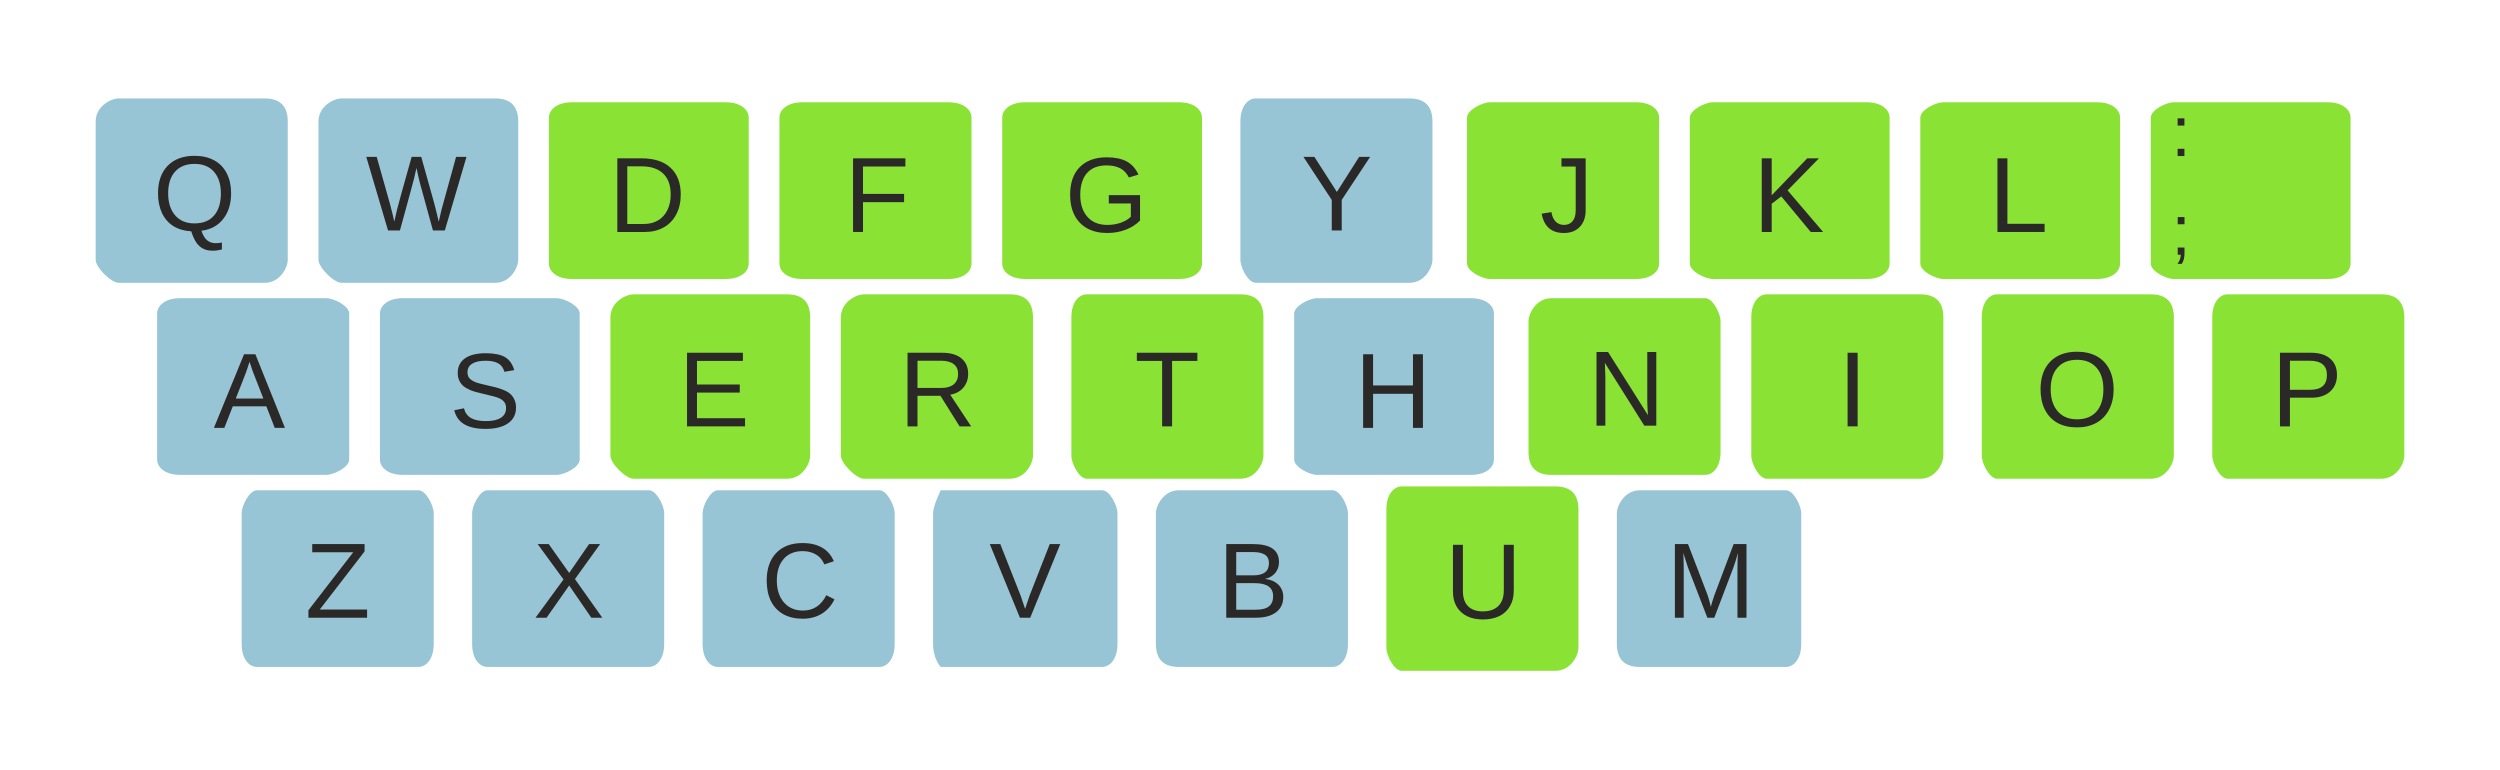
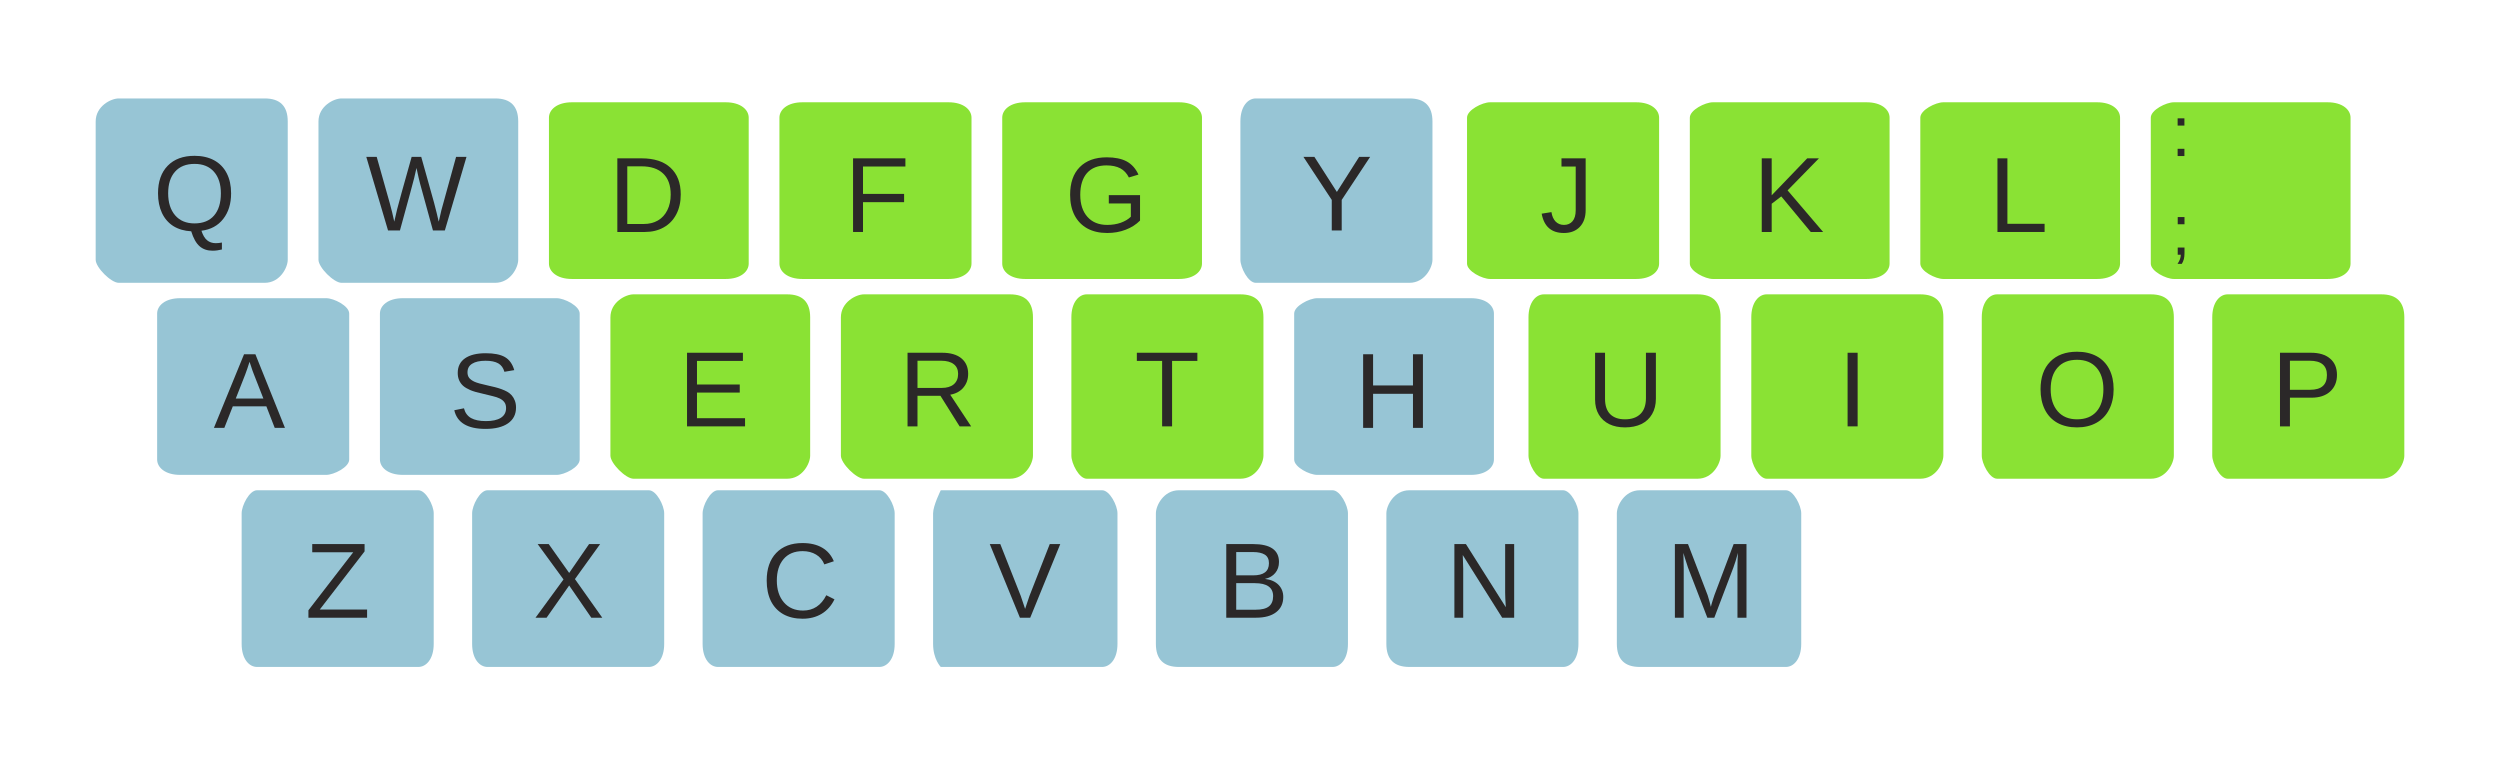
<svg xmlns="http://www.w3.org/2000/svg" version="1.1" width="325" height="100" viewBox="0 0 325.407 99.74" id="svg2" xml:space="preserve" style="fill-rule:evenodd">
  <defs id="defs4">
    <marker refX="0" refY="0" orient="auto" id="TriangleOutM" style="overflow:visible">
      <path d="m 5.77,0 -8.65,5 0,-10 8.65,5 z" transform="scale(0.4,0.4)" id="path4359" style="fill-rule:evenodd;stroke:#000000;stroke-width:1pt;marker-start:none" />
    </marker>
    <marker refX="0" refY="0" orient="auto" id="TriangleOutS" style="overflow:visible">
      <path d="m 5.77,0 -8.65,5 0,-10 8.65,5 z" transform="scale(0.2,0.2)" id="path4362" style="fill-rule:evenodd;stroke:#000000;stroke-width:1pt;marker-start:none" />
    </marker>
    <marker refX="0" refY="0" orient="auto" id="TriangleOutL" style="overflow:visible">
      <path d="m 5.77,0 -8.65,5 0,-10 8.65,5 z" transform="scale(0.8,0.8)" id="path4356" style="fill-rule:evenodd;stroke:#000000;stroke-width:1pt;marker-start:none" />
    </marker>
    <marker refX="0" refY="0" orient="auto" id="Arrow1Lend" style="overflow:visible">
      <path d="M 0,0 5,-5 -12.5,0 5,5 0,0 z" transform="matrix(-0.8,0,0,-0.8,-10,0)" id="path4216" style="fill-rule:evenodd;stroke:#000000;stroke-width:1pt;marker-start:none" />
    </marker>
    <marker refX="0" refY="0" orient="auto" id="Arrow2Lend" style="overflow:visible">
      <path d="M 8.719,4.034 -2.207,0.016 8.719,-4.002 c -1.745,2.372 -1.735,5.617 -6e-7,8.035 z" transform="matrix(-1.1,0,0,-1.1,-1.1,0)" id="path4234" style="font-size:12px;fill-rule:evenodd;stroke-width:0.625;stroke-linejoin:round" />
    </marker>
    <marker refX="0" refY="0" orient="auto" id="Arrow2Lstart" style="overflow:visible">
      <path d="M 8.719,4.034 -2.207,0.016 8.719,-4.002 c -1.745,2.372 -1.735,5.617 -6e-7,8.035 z" transform="matrix(1.1,0,0,1.1,1.1,0)" id="path4231" style="font-size:12px;fill-rule:evenodd;stroke-width:0.625;stroke-linejoin:round" />
    </marker>
    <style type="text/css" id="style6" />
    <marker refX="0" refY="0" orient="auto" id="TriangleOutSU" style="overflow:visible">
      <path d="m 5.77,0 -8.65,5 0,-10 8.65,5 z" transform="scale(0.2,0.2)" id="path5625" style="fill:#2b2828;fill-rule:evenodd;stroke:#2b2828;stroke-width:1pt;marker-start:none" />
    </marker>
    <marker refX="0" refY="0" orient="auto" id="TriangleOutSU-2" style="overflow:visible">
      <path d="m 5.77,0 -8.65,5 0,-10 8.65,5 z" transform="scale(0.2,0.2)" id="path5625-2" style="fill:#2b2828;fill-rule:evenodd;stroke:#2b2828;stroke-width:1pt;marker-start:none" />
    </marker>
    <marker refX="0" refY="0" orient="auto" id="TriangleOutSI" style="overflow:visible">
      <path d="m 5.77,0 -8.65,5 0,-10 8.65,5 z" transform="scale(0.2,0.2)" id="path6762" style="fill:#2b2828;fill-rule:evenodd;stroke:#2b2828;stroke-width:1pt;marker-start:none" />
    </marker>
    <marker refX="0" refY="0" orient="auto" id="TriangleOutMu" style="overflow:visible">
      <path d="m 5.77,0 -8.65,5 0,-10 8.65,5 z" transform="scale(0.4,0.4)" id="path10716" style="fill:#2b2828;fill-rule:evenodd;stroke:#2b2828;stroke-width:1pt;marker-start:none" />
    </marker>
    <marker refX="0" refY="0" orient="auto" id="TriangleOutMY" style="overflow:visible">
      <path d="m 5.77,0 -8.65,5 0,-10 8.65,5 z" transform="scale(0.4,0.4)" id="path10719" style="fill:#2b2828;fill-rule:evenodd;stroke:#2b2828;stroke-width:1pt;marker-start:none" />
    </marker>
    <marker refX="0" refY="0" orient="auto" id="TriangleOutM1" style="overflow:visible">
      <path d="m 5.77,0 -8.65,5 0,-10 8.65,5 z" transform="scale(0.4,0.4)" id="path11856" style="fill:#2b2828;fill-rule:evenodd;stroke:#2b2828;stroke-width:1pt;marker-start:none" />
    </marker>
    <marker refX="0" refY="0" orient="auto" id="TriangleOutM1-2" style="overflow:visible">
      <path d="m 5.77,0 -8.65,5 0,-10 8.65,5 z" transform="scale(0.4,0.4)" id="path11856-5" style="fill:#2b2828;fill-rule:evenodd;stroke:#2b2828;stroke-width:1pt;marker-start:none" />
    </marker>
    <marker refX="0" refY="0" orient="auto" id="TriangleOutM1-6" style="overflow:visible">
      <path d="m 5.77,0 -8.65,5 0,-10 8.65,5 z" transform="scale(0.4,0.4)" id="path11856-54" style="fill:#2b2828;fill-rule:evenodd;stroke:#2b2828;stroke-width:1pt;marker-start:none" />
    </marker>
    <marker refX="0" refY="0" orient="auto" id="TriangleOutM1-4" style="overflow:visible">
      <path d="m 5.77,0 -8.65,5 0,-10 8.65,5 z" transform="scale(0.4,0.4)" id="path11856-9" style="fill:#2b2828;fill-rule:evenodd;stroke:#2b2828;stroke-width:1pt;marker-start:none" />
    </marker>
    <marker refX="0" refY="0" orient="auto" id="TriangleOutM1-1" style="overflow:visible">
      <path d="m 5.77,0 -8.65,5 0,-10 8.65,5 z" transform="scale(0.4,0.4)" id="path11856-97" style="fill:#2b2828;fill-rule:evenodd;stroke:#2b2828;stroke-width:1pt;marker-start:none" />
    </marker>
    <marker refX="0" refY="0" orient="auto" id="TriangleOutM1-64" style="overflow:visible">
      <path d="m 5.77,0 -8.65,5 0,-10 8.65,5 z" transform="scale(0.4,0.4)" id="path11856-3" style="fill:#2b2828;fill-rule:evenodd;stroke:#2b2828;stroke-width:1pt;marker-start:none" />
    </marker>
    <marker refX="0" refY="0" orient="auto" id="TriangleOutM1-5" style="overflow:visible">
      <path d="m 5.77,0 -8.65,5 0,-10 8.65,5 z" transform="scale(0.4,0.4)" id="path11856-55" style="fill:#2b2828;fill-rule:evenodd;stroke:#2b2828;stroke-width:1pt;marker-start:none" />
    </marker>
    <marker refX="0" refY="0" orient="auto" id="TriangleOutM1-9" style="overflow:visible">
      <path d="m 5.77,0 -8.65,5 0,-10 8.65,5 z" transform="scale(0.4,0.4)" id="path11856-0" style="fill:#2b2828;fill-rule:evenodd;stroke:#2b2828;stroke-width:1pt;marker-start:none" />
    </marker>
    <marker refX="0" refY="0" orient="auto" id="TriangleOutM1-17" style="overflow:visible">
      <path d="m 5.77,0 -8.65,5 0,-10 8.65,5 z" transform="scale(0.4,0.4)" id="path11856-4" style="fill:#2b2828;fill-rule:evenodd;stroke:#2b2828;stroke-width:1pt;marker-start:none" />
    </marker>
    <marker refX="0" refY="0" orient="auto" id="TriangleOutMF" style="overflow:visible">
      <path d="m 5.77,0 -8.65,5 0,-10 8.65,5 z" transform="scale(0.4,0.4)" id="path3528" style="fill:#2b2828;fill-rule:evenodd;stroke:#2b2828;stroke-width:1pt;marker-start:none" />
    </marker>
  </defs>
  <g id="g7275" transform="translate(-79.54662,-108.3799)">
    <path d="m 95,121 19,0 c 2,0 3,1 3,3 l 0,18 c 0,1 -1,3 -3,3 l -19,0 c -1,0 -3,-2 -3,-3 l 0,-18 c 0,-2 2,-3 3,-3 z" id="path41" style="fill:#97c5d5;stroke:#202326;stroke-width:0" />
    <path d="m 124,121 20,0 c 2,0 3,1 3,3 l 0,18 c 0,1 -1,3 -3,3 l -20,0 c -1,0 -3,-2 -3,-3 l 0,-18 c 0,-2 2,-3 3,-3 z" id="path43" style="fill:#97c5d5;stroke:#202326;stroke-width:0" />
    <path d="m 243,121 20,0 c 2,0 3,1 3,3 l 0,18 c 0,1 -1,3 -3,3 l -20,0 c -1,0 -2,-2 -2,-3 l 0,-18 c 0,-2 1,-3 2,-3 z" id="path51" style="fill:#97c5d5;stroke:#202326;stroke-width:0" />
    <path d="m 103,147 19,0 c 1,0 3,1 3,2 l 0,19 c 0,1 -2,2 -3,2 l -19,0 c -2,0 -3,-1 -3,-2 l 0,-19 c 0,-1 1,-2 3,-2 z" id="path65" style="fill:#97c5d5;stroke:#202326;stroke-width:0" />
    <path d="m 132,147 20,0 c 1,0 3,1 3,2 l 0,19 c 0,1 -2,2 -3,2 l -20,0 c -2,0 -3,-1 -3,-2 l 0,-19 c 0,-1 1,-2 3,-2 z" id="path67" style="fill:#97c5d5;stroke:#202326;stroke-width:0" />
    <path d="m 251,147 20,0 c 2,0 3,1 3,2 l 0,19 c 0,1 -1,2 -3,2 l -20,0 c -1,0 -3,-1 -3,-2 l 0,-19 c 0,-1 2,-2 3,-2 z" id="path75" style="fill:#97c5d5;stroke:#202326;stroke-width:0" />
    <path d="m 113,172 21,0 c 1,0 2,2 2,3 l 0,17 c 0,2 -1,3 -2,3 l -21,0 c -1,0 -2,-1 -2,-3 l 0,-17 c 0,-1 1,-3 2,-3 z" id="path87" style="fill:#97c5d5;stroke:#202326;stroke-width:0" />
    <path d="m 143,172 21,0 c 1,0 2,2 2,3 l 0,17 c 0,2 -1,3 -2,3 l -21,0 c -1,0 -2,-1 -2,-3 l 0,-17 c 0,-1 1,-3 2,-3 z" id="path89" style="fill:#97c5d5;stroke:#202326;stroke-width:0" />
    <path d="m 173,172 21,0 c 1,0 2,2 2,3 l 0,17 c 0,2 -1,3 -2,3 l -21,0 c -1,0 -2,-1 -2,-3 l 0,-17 c 0,-1 1,-3 2,-3 z" id="path91" style="fill:#97c5d5;stroke:#202326;stroke-width:0" />
    <path d="m 233,172 20,0 c 1,0 2,2 2,3 l 0,17 c 0,2 -1,3 -2,3 l -20,0 c -2,0 -3,-1 -3,-3 l 0,-17 c 0,-1 1,-3 3,-3 z" id="path93" style="fill:#97c5d5;stroke:#202326;stroke-width:0" />
    <path d="m 293,172 19,0 c 1,0 2,2 2,3 l 0,17 c 0,2 -1,3 -2,3 l -19,0 c -2,0 -3,-1 -3,-3 l 0,-17 c 0,-1 1,-3 3,-3 z" id="path97" style="fill:#97c5d5;stroke:#202326;stroke-width:0" />
    <path d="m 202,172 21,0 c 1,0 2,2 2,3 l 0,17 c 0,2 -1,3 -2,3 l -21,0 c 0,0 -1,-1 -1,-3 l 0,-17 c 0,-1 1,-3 1,-3 z" id="path195" style="fill:#97c5d5;stroke:#202326;stroke-width:0" />
    <g transform="matrix(0.774557,0,0,0.77345,-210.373,-10.3173)" id="g201">
      <text x="400" y="192" id="text203" style="font-size:18px;font-weight:normal;fill:#2b2828;font-family:Arial">Q</text>
    </g>
    <g transform="matrix(0.774557,0,0,0.77345,-182.661,-10.3173)" id="g205">
      <text x="400" y="192" id="text207" style="font-size:18px;font-weight:normal;fill:#2b2828;font-family:Arial">W</text>
    </g>
    <g transform="matrix(0.774557,0,0,0.77345,-60.9247,-10.3173)" id="g221">
      <text x="400" y="192" id="text223" style="font-size:18px;font-weight:normal;fill:#2b2828;font-family:Arial">Y</text>
    </g>
    <g transform="matrix(0.774557,0,0,0.77345,-202.456,15.3789)" id="g241">
      <text x="400" y="192" id="text243" style="font-size:18px;font-weight:normal;fill:#2b2828;font-family:Arial">A</text>
    </g>
    <g transform="matrix(0.774557,0,0,0.77345,-171.774,15.3789)" id="g245">
      <text x="400" y="192" id="text247" style="font-size:18px;font-weight:normal;fill:#2b2828;font-family:Arial">S</text>
    </g>
    <g transform="translate(-8,-25.5)" id="g7069">
      <path style="fill:#8ae234;stroke:#202326;stroke-width:0" id="path69" d="m 162,147 20,0 c 2,0 3,1 3,2 l 0,19 c 0,1 -1,2 -3,2 l -20,0 c -2,0 -3,-1 -3,-2 l 0,-19 c 0,-1 1,-2 3,-2 z" />
      <path style="fill:#8ae234;stroke:#202326;stroke-width:0" id="path71" d="m 192,147 19,0 c 2,0 3,1 3,2 l 0,19 c 0,1 -1,2 -3,2 l -19,0 c -2,0 -3,-1 -3,-2 l 0,-19 c 0,-1 1,-2 3,-2 z" />
      <path style="fill:#8ae234;stroke:#202326;stroke-width:0" id="path73" d="m 221,147 20,0 c 2,0 3,1 3,2 l 0,19 c 0,1 -1,2 -3,2 l -20,0 c -2,0 -3,-1 -3,-2 l 0,-19 c 0,-1 1,-2 3,-2 z" />
      <g id="g249" transform="matrix(0.774557,0,0,0.77345,-143.072,15.3789)">
        <text style="font-size:18px;font-weight:normal;fill:#2b2828;font-family:Arial" id="text251" y="192" x="400">D</text>
      </g>
      <g id="g253" transform="matrix(0.774557,0,0,0.77345,-112.39,15.3789)">
        <text style="font-size:18px;font-weight:normal;fill:#2b2828;font-family:Arial" id="text255" y="192" x="400">F</text>
      </g>
      <g id="g257" transform="matrix(0.774557,0,0,0.77345,-83.6883,15.3789)">
        <text style="font-size:18px;font-weight:normal;fill:#2b2828;font-family:Arial" id="text259" y="192" x="400">G</text>
      </g>
    </g>
    <g transform="matrix(0.774557,0,0,0.77345,-53.9965,15.3789)" id="g261">
      <text x="400" y="192" id="text263" style="font-size:18px;font-weight:normal;fill:#2b2828;font-family:Arial">H</text>
    </g>
    <g transform="matrix(0.774557,0,0,0.77345,-190.579,40.0868)" id="g277">
      <text x="400" y="192" id="text279" style="font-size:18px;font-weight:normal;fill:#2b2828;font-family:Arial">Z</text>
    </g>
    <g transform="matrix(0.774557,0,0,0.77345,-160.887,40.0868)" id="g281">
      <text x="400" y="192" id="text283" style="font-size:18px;font-weight:normal;fill:#2b2828;font-family:Arial">X</text>
    </g>
    <g transform="matrix(0.774557,0,0,0.77345,-131.195,40.0868)" id="g285">
      <text x="400" y="192" id="text287" style="font-size:18px;font-weight:normal;fill:#2b2828;font-family:Arial">C</text>
    </g>
    <g transform="matrix(0.774557,0,0,0.77345,-101.504,40.0868)" id="g289">
      <text x="400" y="192" id="text291" style="font-size:18px;font-weight:normal;fill:#2b2828;font-family:Arial">V</text>
    </g>
    <g transform="matrix(0.774557,0,0,0.77345,-71.8117,40.0868)" id="g293">
      <text x="400" y="192" id="text295" style="font-size:18px;font-weight:normal;fill:#2b2828;font-family:Arial">B</text>
    </g>
-     <g transform="translate(18.5,-25)" id="g7096">
-       <path style="fill:#8ae234;stroke:#202326;stroke-width:0" id="path95" d="m 263,172 20,0 c 1,0 2,2 2,3 l 0,17 c 0,2 -1,3 -2,3 l -20,0 c -2,0 -3,-1 -3,-3 l 0,-17 c 0,-1 1,-3 3,-3 z" />
-       <g id="g297" transform="matrix(0.774557,0,0,0.77345,-42.1195,40.0868)">
-         <text style="font-size:18px;font-weight:normal;fill:#2b2828;font-family:Arial" id="text299" y="192" x="400">N</text>
-       </g>
-     </g>
    <g transform="matrix(0.774557,0,0,0.77345,-13.4176,40.0868)" id="g301">
      <text x="400" y="192" id="text303" style="font-size:18px;font-weight:normal;fill:#2b2828;font-family:Arial">M</text>
    </g>
    <g transform="translate(-7.5,-25.5)" id="g7080">
      <path style="fill:#8ae234;stroke:#202326;stroke-width:0" id="path77" d="m 281,147 19,0 c 2,0 3,1 3,2 l 0,19 c 0,1 -1,2 -3,2 l -19,0 c -1,0 -3,-1 -3,-2 l 0,-19 c 0,-1 2,-2 3,-2 z" />
      <path style="fill:#8ae234;stroke:#202326;stroke-width:0" id="path79" d="m 310,147 20,0 c 2,0 3,1 3,2 l 0,19 c 0,1 -1,2 -3,2 l -20,0 c -1,0 -3,-1 -3,-2 l 0,-19 c 0,-1 2,-2 3,-2 z" />
      <path style="fill:#8ae234;stroke:#202326;stroke-width:0" id="path81" d="m 340,147 20,0 c 2,0 3,1 3,2 l 0,19 c 0,1 -1,2 -3,2 l -20,0 c -1,0 -3,-1 -3,-2 l 0,-19 c 0,-1 2,-2 3,-2 z" />
      <path style="fill:#8ae234;stroke:#202326;stroke-width:0" id="path83" d="m 370,147 20,0 c 2,0 3,1 3,2 l 0,19 c 0,1 -1,2 -3,2 l -20,0 c -1,0 -3,-1 -3,-2 l 0,-19 c 0,-1 2,-2 3,-2 z" />
      <g id="g265" transform="matrix(0.774557,0,0,0.77345,-22.3252,15.3789)">
        <text style="font-size:18px;font-weight:normal;fill:#2b2828;font-family:Arial" id="text267" y="192" x="400">J</text>
      </g>
      <g id="g269" transform="matrix(0.774557,0,0,0.77345,5.38717,15.3789)">
        <text style="font-size:18px;font-weight:normal;fill:#2b2828;font-family:Arial" id="text271" y="192" x="400">K</text>
      </g>
      <g id="g273" transform="matrix(0.774557,0,0,0.77345,36.0689,15.3789)">
        <text style="font-size:18px;font-weight:normal;fill:#2b2828;font-family:Arial" id="text275" y="192" x="400">L</text>
      </g>
      <g id="g693" transform="matrix(0.774557,0,0,0.77345,59.8224,18.3438)">
        <text style="font-size:12px;font-weight:normal;fill:#2b2828;font-family:Arial" id="text695" y="192" x="400">;</text>
      </g>
      <g id="g697" transform="matrix(0.774557,0,0,0.77345,59.8224,5.49565)">
        <text style="font-size:12px;font-weight:normal;fill:#2b2828;font-family:Arial" id="text699" y="192" x="400">:</text>
      </g>
    </g>
    <g transform="translate(8,25.5)" id="g7103">
      <g id="g7105">
        <path style="fill:#8ae234;stroke:#202326;stroke-width:0" id="path7107" d="m 154,121 20,0 c 2,0 3,1 3,3 l 0,18 c 0,1 -1,3 -3,3 l -20,0 c -1,0 -3,-2 -3,-3 l 0,-18 c 0,-2 2,-3 3,-3 z" />
        <g id="g7109" transform="matrix(0.774557,0,0,0.77345,-150,-10.3173)">
          <text style="font-size:18px;font-weight:normal;fill:#2b2828;font-family:Arial" id="text7111" y="192" x="400">E</text>
        </g>
      </g>
      <g id="g7113">
        <path style="fill:#8ae234;stroke:#202326;stroke-width:0" id="path7115" d="m 184,121 19,0 c 2,0 3,1 3,3 l 0,18 c 0,1 -1,3 -3,3 l -19,0 c -1,0 -3,-2 -3,-3 l 0,-18 c 0,-2 2,-3 3,-3 z" />
        <g id="g7117" transform="matrix(0.774557,0,0,0.77345,-121.298,-10.3173)">
          <text style="font-size:18px;font-weight:normal;fill:#2b2828;font-family:Arial" id="text7119" y="192" x="400">R</text>
        </g>
      </g>
      <g id="g7121">
        <path style="fill:#8ae234;stroke:#202326;stroke-width:0" id="path7123" d="m 213,121 20,0 c 2,0 3,1 3,3 l 0,18 c 0,1 -1,3 -3,3 l -20,0 c -1,0 -2,-2 -2,-3 l 0,-18 c 0,-2 1,-3 2,-3 z" />
        <g id="g7125" transform="matrix(0.774557,0,0,0.77345,-90.6165,-10.3173)">
          <text style="font-size:18px;font-weight:normal;fill:#2b2828;font-family:Arial" id="text7127" y="192" x="400">T</text>
        </g>
      </g>
    </g>
    <path style="fill:#8ae234;stroke:#202326;stroke-width:0" id="path7133" d="m 309.5,146.5 20,0 c 2,0 3,1 3,3 l 0,18 c 0,1 -1,3 -3,3 l -20,0 c -1,0 -2,-2 -2,-3 l 0,-18 c 0,-2 1,-3 2,-3 z" />
    <path style="fill:#8ae234;stroke:#202326;stroke-width:0" id="path7135" d="m 339.5,146.5 20,0 c 2,0 3,1 3,3 l 0,18 c 0,1 -1,3 -3,3 l -20,0 c -1,0 -2,-2 -2,-3 l 0,-18 c 0,-2 1,-3 2,-3 z" />
    <path style="fill:#8ae234;stroke:#202326;stroke-width:0" id="path7137" d="m 369.5,146.5 20,0 c 2,0 3,1 3,3 l 0,18 c 0,1 -1,3 -3,3 l -20,0 c -1,0 -2,-2 -2,-3 l 0,-18 c 0,-2 1,-3 2,-3 z" />
    <g id="g7143" transform="matrix(0.774557,0,0,0.77345,8.92831,15.1827)">
      <text style="font-size:18px;font-weight:normal;fill:#2b2828;font-family:Arial" id="text7145" y="192" x="400">I</text>
    </g>
    <g id="g7147" transform="matrix(0.774557,0,0,0.77345,34.6613,15.1827)">
      <text style="font-size:18px;font-weight:normal;fill:#2b2828;font-family:Arial" id="text7149" y="192" x="400">O</text>
    </g>
    <g id="g7151" transform="matrix(0.774557,0,0,0.77345,65.3426,15.1827)">
      <text style="font-size:18px;font-weight:normal;fill:#2b2828;font-family:Arial" id="text7153" y="192" x="400">P</text>
    </g>
-     <g transform="translate(-18.5,25)" id="g7172">
+     <g id="g7172">
      <path style="fill:#8ae234;stroke:#202326;stroke-width:0" id="path7174" d="m 280.5,146.5 20,0 c 2,0 3,1 3,3 l 0,18 c 0,1 -1,3 -3,3 l -20,0 c -1,0 -2,-2 -2,-3 l 0,-18 c 0,-2 1,-3 2,-3 z" />
      <g id="g7176" transform="matrix(0.774557,0,0,0.77345,-23.7329,15.1827)">
        <text style="font-size:18px;font-weight:normal;fill:#2b2828;font-family:Arial" id="text7178" y="192" x="400">U</text>
      </g>
    </g>
+     <g id="g3116">
+       <path d="m 263,172 20,0 c 1,0 2,2 2,3 l 0,17 c 0,2 -1,3 -2,3 l -20,0 c -2,0 -3,-1 -3,-3 l 0,-17 c 0,-1 1,-3 3,-3 z" id="path3118" style="fill:#97c5d5;stroke:#202326;stroke-width:0;fill-opacity:1" />
+       <g transform="matrix(0.774557,0,0,0.77345,-42.1195,40.0868)" id="g3120">
+         <text x="400" y="192" id="text3122" style="font-size:18px;font-weight:normal;fill:#2b2828;font-family:Arial">N</text>
+       </g>
+     </g>
  </g>
</svg>
